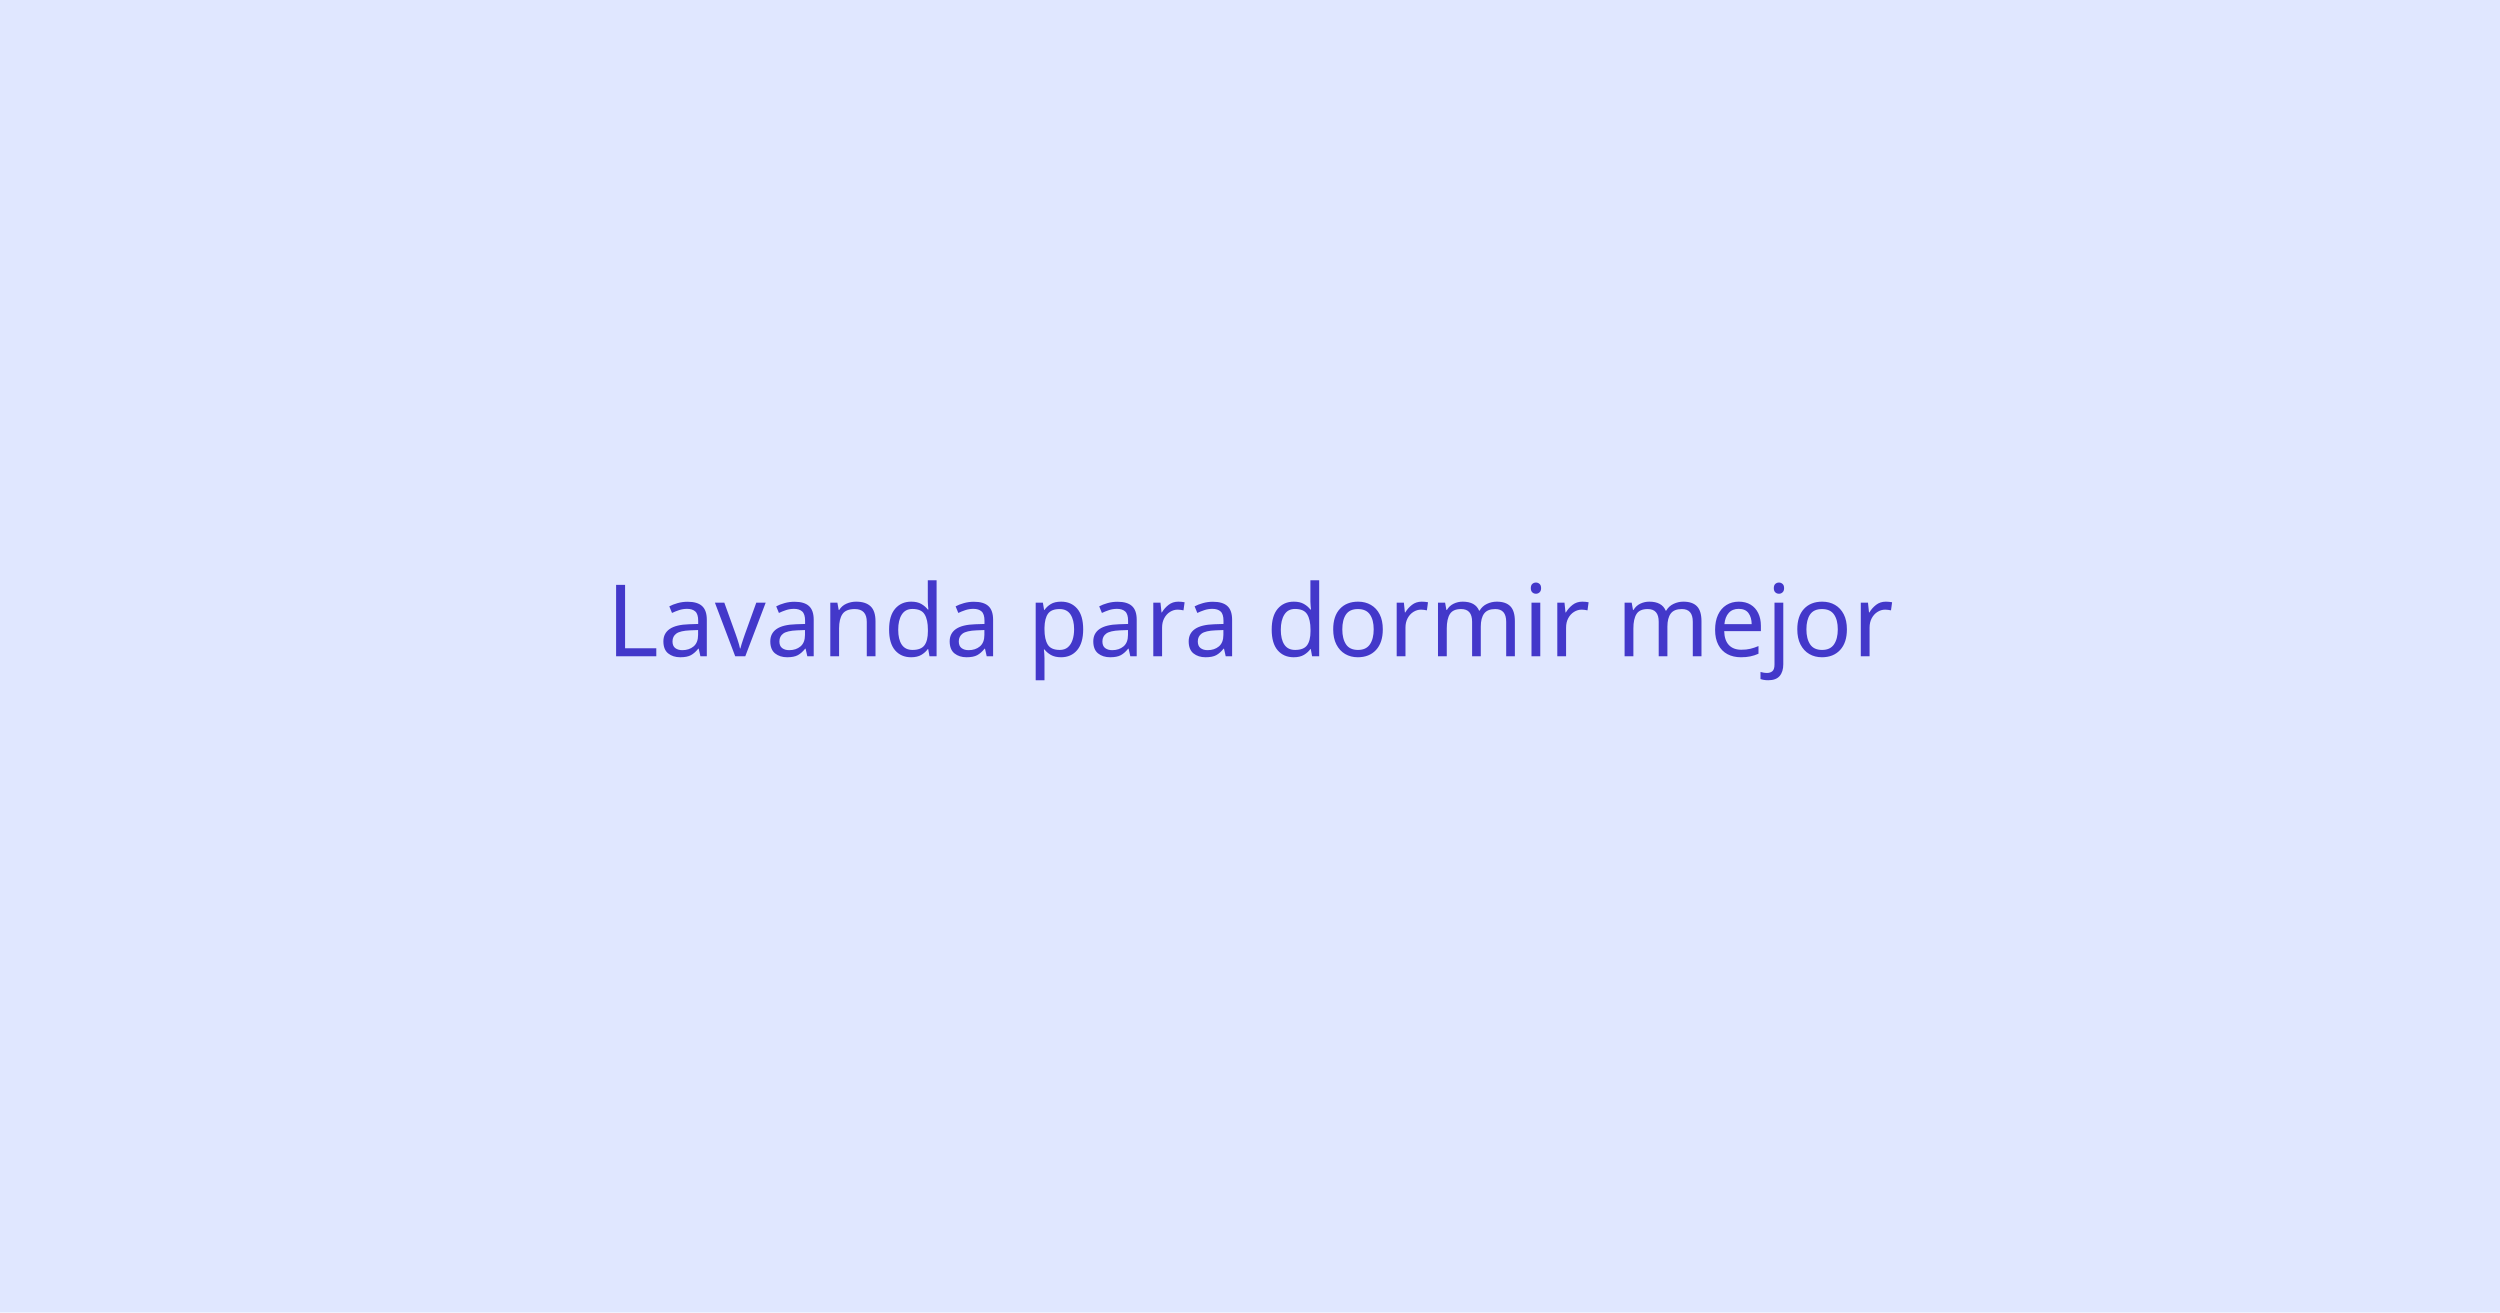
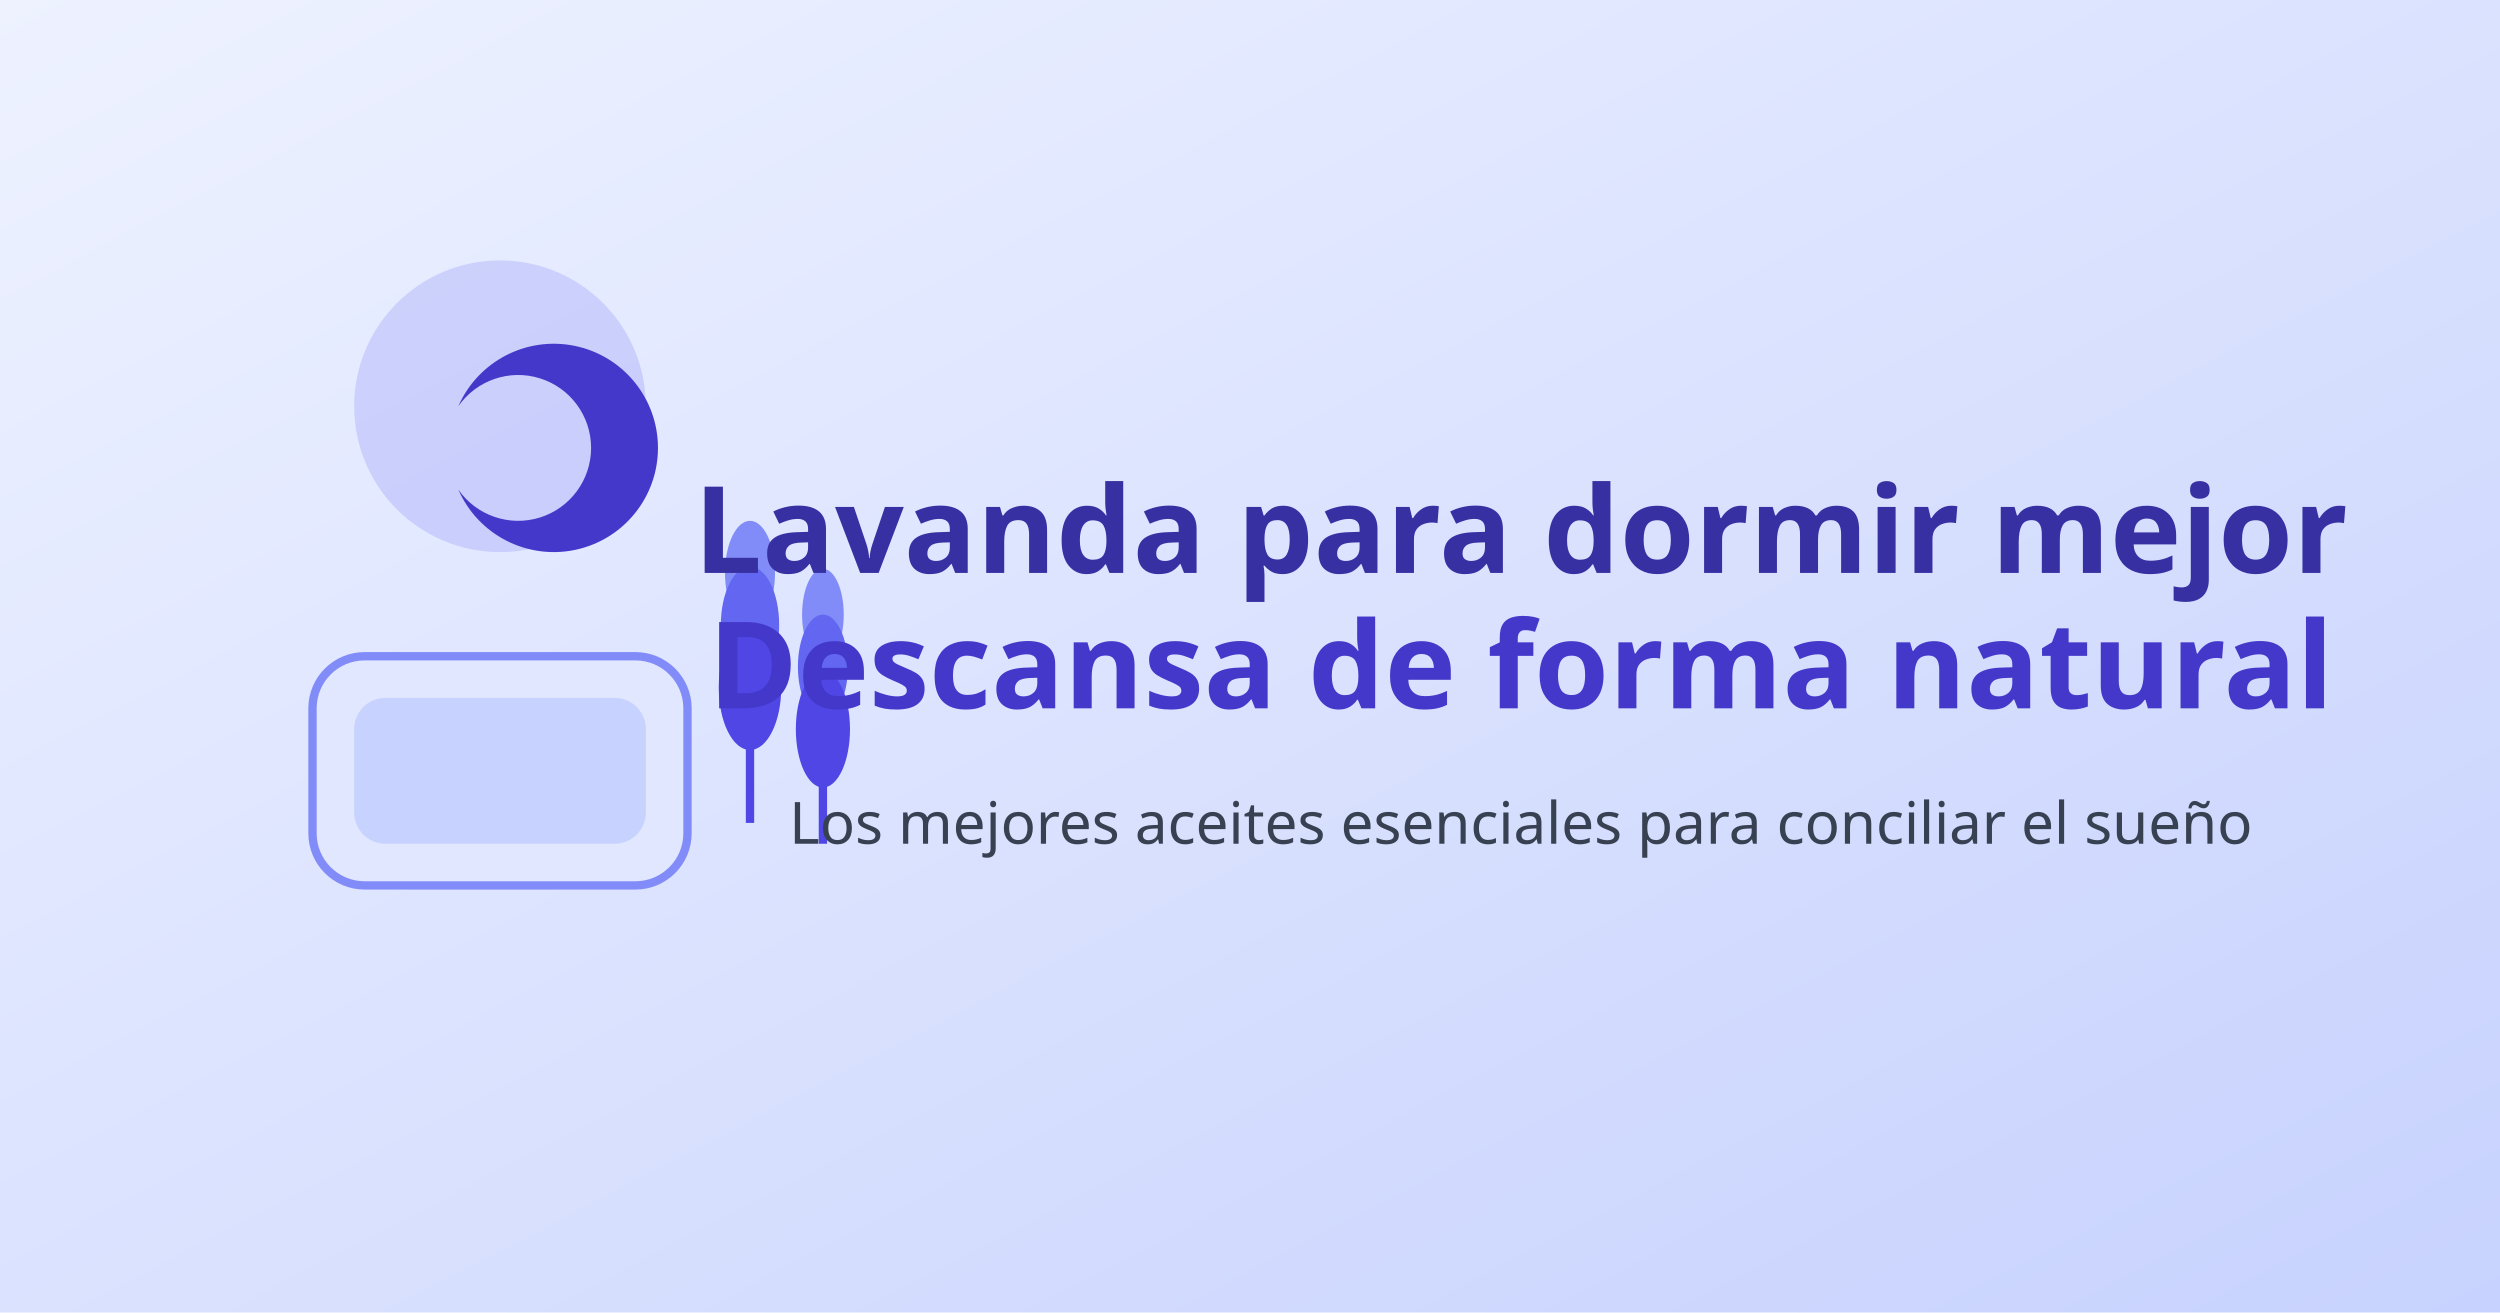
<svg xmlns="http://www.w3.org/2000/svg" width="1200" height="630" viewBox="0 0 1200 630">
-   <rect width="1200" height="630" fill="#e0e7ff" />
-   <text x="600" y="315" text-anchor="middle" font-family="sans-serif" font-size="48" fill="#4338ca">Lavanda para dormir mejor</text>
+   <defs>
+     <linearGradient id="l1" x1="0%" y1="0%" x2="100%" y2="100%">
+       <stop offset="0%" stop-color="#eef2ff" />
+       <stop offset="100%" stop-color="#c7d2fe" />
+     </linearGradient>
+   </defs>
+   <rect width="1200" height="630" fill="url(#l1)" />
+   <g transform="translate(240,315)">
+     <circle cx="0" cy="-120" r="70" fill="#6366f1" opacity="0.2" />
+     <path d="M-20,-120 A50,50 0 1,1 -20,-80 A35,35 0 1,0 -20,-120" fill="#4338ca" />
+     <rect x="-90" y="0" width="180" height="110" rx="25" fill="#e0e7ff" stroke="#818cf8" stroke-width="4" />
+     <rect x="-70" y="20" width="140" height="70" rx="15" fill="#c7d2fe" />
+     <g transform="translate(120,80)">
+       <line x1="0" y1="0" x2="0" y2="-120" stroke="#4f46e5" stroke-width="4" />
+       <ellipse cx="0" cy="-120" rx="12" ry="25" fill="#818cf8" />
+       <ellipse cx="0" cy="-95" rx="14" ry="28" fill="#6366f1" />
+       <ellipse cx="0" cy="-65" rx="15" ry="30" fill="#4f46e5" />
+       <line x1="35" y1="10" x2="35" y2="-100" stroke="#4f46e5" stroke-width="4" />
+       <ellipse cx="35" cy="-100" rx="10" ry="22" fill="#818cf8" />
+       <ellipse cx="35" cy="-75" rx="12" ry="25" fill="#6366f1" />
+       <ellipse cx="35" cy="-45" rx="13" ry="28" fill="#4f46e5" />
+     </g>
+   </g>
+   <text x="730" y="275" text-anchor="middle" font-family="system-ui, sans-serif" font-size="58" fill="#3730a3" font-weight="800">Lavanda para dormir mejor</text>
+   <text x="730" y="340" text-anchor="middle" font-family="system-ui, sans-serif" font-size="58" fill="#4338ca" font-weight="800">Descansa de forma natural</text>
+   <text x="730" y="405" text-anchor="middle" font-family="system-ui, sans-serif" font-size="28" fill="#374151">Los mejores aceites esenciales para conciliar el sueño</text>
</svg>
